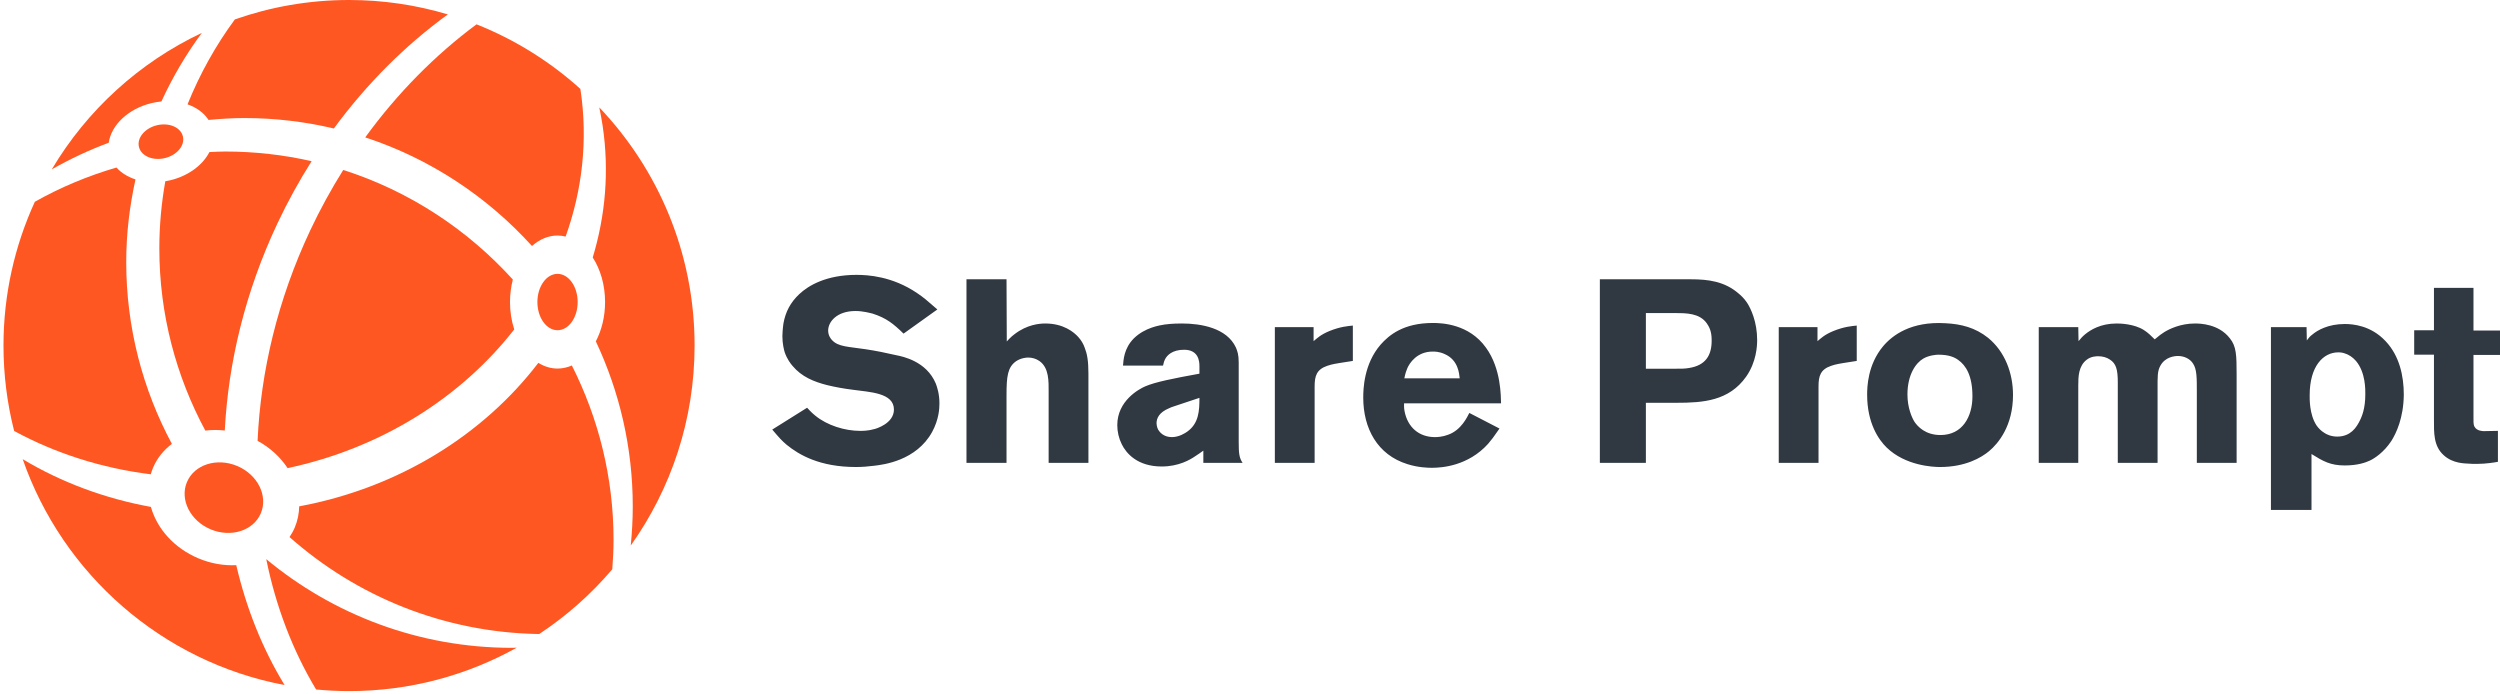
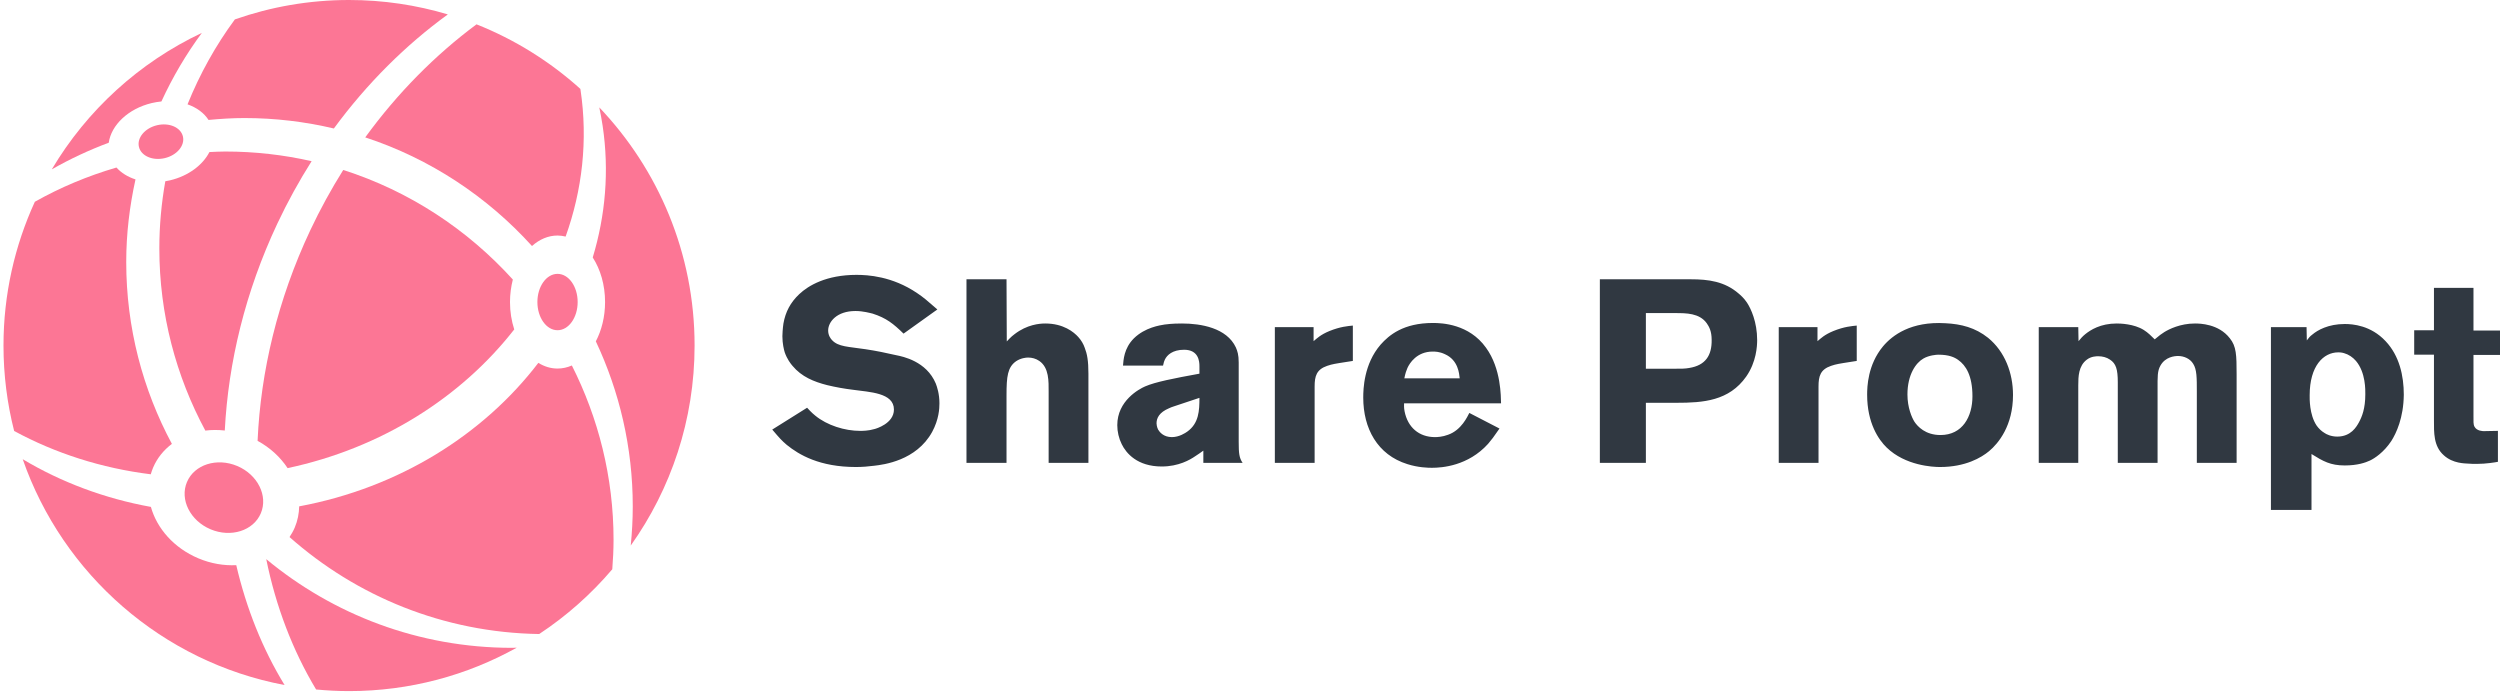
<svg xmlns="http://www.w3.org/2000/svg" width="573" height="159" viewBox="0 0 573 159" fill="none">
-   <path d="M83.712 31.488C98.567 36.36 111.671 45.056 121.933 56.386C123.624 54.872 125.628 53.984 127.786 53.984C128.42 53.984 129.038 54.076 129.64 54.222C133.439 43.619 134.789 32.196 133.054 20.582C133.044 20.51 133.024 20.442 133.014 20.37C126.081 14.121 118.038 9.083 109.216 5.578C99.795 12.571 91.138 21.284 83.712 31.488Z" fill="#FF5722" />
-   <path d="M47.795 27.49C50.511 27.235 53.251 27.057 56.035 27.057C63.09 27.057 69.944 27.895 76.521 29.45C84.123 19.104 92.999 10.308 102.643 3.302C95.47 1.161 87.87 0 79.999 0C70.828 0 62.027 1.577 53.835 4.445C49.434 10.404 45.797 16.949 42.983 23.916C45.059 24.64 46.754 25.875 47.795 27.49Z" fill="#FF5722" />
-   <path d="M38.995 41.325C38.624 41.413 38.255 41.485 37.888 41.545C37.006 46.542 36.52 51.675 36.52 56.926C36.52 72.048 40.365 86.252 47.061 98.694C48.505 98.507 50.004 98.507 51.52 98.674C52.326 83.054 56.218 66.871 63.571 51.241C65.926 46.231 68.562 41.469 71.422 36.944C65.058 35.495 58.434 34.729 51.628 34.729C50.409 34.729 49.207 34.799 48 34.852C46.483 37.814 43.192 40.326 38.995 41.325Z" fill="#FF5722" />
-   <path d="M78.671 38.956C75.927 43.343 73.386 47.95 71.111 52.79C63.629 68.696 59.742 85.168 59.038 101.041C61.94 102.619 64.277 104.802 65.918 107.293C87.547 102.686 105.762 91.007 117.865 75.502C117.244 73.587 116.891 71.468 116.891 69.23C116.891 67.417 117.131 65.684 117.543 64.073C107.13 52.575 93.795 43.79 78.671 38.956Z" fill="#FF5722" />
-   <path d="M35.086 107.189C36.023 104.972 37.531 103.145 39.398 101.739C32.737 89.317 28.932 75.135 28.932 60.053C28.932 53.544 29.71 47.226 31.056 41.122C29.287 40.552 27.779 39.618 26.691 38.396C20.114 40.318 13.84 42.947 7.987 46.245C3.387 56.282 0.8 67.437 0.8 79.201C0.8 85.961 1.652 92.52 3.245 98.782C12.662 103.889 23.28 107.311 34.556 108.707C34.701 108.196 34.875 107.69 35.086 107.189Z" fill="#FF5722" />
-   <path d="M127.786 84.472C126.22 84.472 124.733 84.003 123.389 83.169C110.851 99.55 91.541 111.778 68.574 116.056C68.538 117.701 68.222 119.342 67.557 120.915C67.228 121.691 66.816 122.409 66.359 123.093C81.644 136.641 101.63 144.985 123.584 145.32C129.85 141.182 135.489 136.177 140.335 130.477C140.507 128.248 140.626 126.002 140.626 123.727C140.626 109.339 137.14 95.791 131.07 83.768C130.033 84.222 128.93 84.472 127.786 84.472Z" fill="#FF5722" />
-   <path d="M61.024 128.154C63.222 138.981 67.075 149.091 72.451 158.031C74.938 158.264 77.453 158.4 80.001 158.4C93.952 158.4 107.05 154.781 118.435 148.449C118.074 148.453 117.721 148.483 117.362 148.483C95.939 148.481 76.322 140.833 61.024 128.154Z" fill="#FF5722" />
-   <path d="M45.446 127.961C39.856 125.6 35.951 121.099 34.585 116.183C23.948 114.257 13.993 110.508 5.205 105.249C14.408 131.674 37.208 151.721 65.226 157.01C60.177 148.754 56.466 139.465 54.15 129.536C51.321 129.674 48.337 129.183 45.446 127.961Z" fill="#FF5722" />
-   <path d="M34.779 23.621C35.523 23.444 36.263 23.328 36.993 23.256C39.555 17.686 42.656 12.418 46.266 7.538C31.913 14.306 19.928 25.254 11.872 38.819C16.024 36.44 20.393 34.406 24.928 32.709C25.484 28.682 29.387 24.905 34.779 23.621Z" fill="#FF5722" />
-   <path d="M159.2 79.201C159.2 58.035 150.88 38.823 137.354 24.614C137.651 26.008 137.912 27.418 138.126 28.846C139.671 39.2 138.762 49.404 135.856 59.012C137.605 61.716 138.682 65.294 138.682 69.23C138.682 72.602 137.89 75.709 136.564 78.234C141.97 89.716 145.029 102.523 145.029 116.058C145.029 119.093 144.86 122.086 144.563 125.045C153.766 112.103 159.2 96.291 159.2 79.201Z" fill="#FF5722" />
-   <path d="M48.253 121.31C52.928 123.286 58.091 121.643 59.784 117.639C61.477 113.635 59.058 108.786 54.383 106.81C49.707 104.833 44.544 106.476 42.852 110.48C41.159 114.485 43.577 119.333 48.253 121.31Z" fill="#FF5722" />
-   <path d="M127.786 75.687C130.334 75.687 132.4 72.796 132.4 69.228C132.4 65.661 130.334 62.769 127.786 62.769C125.237 62.769 123.171 65.661 123.171 69.228C123.171 72.796 125.237 75.687 127.786 75.687Z" fill="#FF5722" />
-   <path d="M37.782 36.238C40.565 35.575 42.419 33.35 41.923 31.27C41.428 29.189 38.769 28.041 35.986 28.704C33.203 29.368 31.349 31.592 31.845 33.673C32.341 35.753 34.999 36.902 37.782 36.238Z" fill="#FF5722" />
+   <path d="M83.712 31.488C98.567 36.36 111.671 45.056 121.933 56.386C123.624 54.872 125.628 53.984 127.786 53.984C128.42 53.984 129.038 54.076 129.64 54.222C133.439 43.619 134.789 32.196 133.054 20.582C133.044 20.51 133.024 20.442 133.014 20.37C126.081 14.121 118.038 9.083 109.216 5.578C99.795 12.571 91.138 21.284 83.712 31.488Z" fill="#fc7695" />
+   <path d="M47.795 27.49C50.511 27.235 53.251 27.057 56.035 27.057C63.09 27.057 69.944 27.895 76.521 29.45C84.123 19.104 92.999 10.308 102.643 3.302C95.47 1.161 87.87 0 79.999 0C70.828 0 62.027 1.577 53.835 4.445C49.434 10.404 45.797 16.949 42.983 23.916C45.059 24.64 46.754 25.875 47.795 27.49Z" fill="#fc7695" />
+   <path d="M38.995 41.325C38.624 41.413 38.255 41.485 37.888 41.545C37.006 46.542 36.52 51.675 36.52 56.926C36.52 72.048 40.365 86.252 47.061 98.694C48.505 98.507 50.004 98.507 51.52 98.674C52.326 83.054 56.218 66.871 63.571 51.241C65.926 46.231 68.562 41.469 71.422 36.944C65.058 35.495 58.434 34.729 51.628 34.729C50.409 34.729 49.207 34.799 48 34.852C46.483 37.814 43.192 40.326 38.995 41.325Z" fill="#fc7695" />
+   <path d="M78.671 38.956C75.927 43.343 73.386 47.95 71.111 52.79C63.629 68.696 59.742 85.168 59.038 101.041C61.94 102.619 64.277 104.802 65.918 107.293C87.547 102.686 105.762 91.007 117.865 75.502C117.244 73.587 116.891 71.468 116.891 69.23C116.891 67.417 117.131 65.684 117.543 64.073C107.13 52.575 93.795 43.79 78.671 38.956Z" fill="#fc7695" />
+   <path d="M35.086 107.189C36.023 104.972 37.531 103.145 39.398 101.739C32.737 89.317 28.932 75.135 28.932 60.053C28.932 53.544 29.71 47.226 31.056 41.122C29.287 40.552 27.779 39.618 26.691 38.396C20.114 40.318 13.84 42.947 7.987 46.245C3.387 56.282 0.8 67.437 0.8 79.201C0.8 85.961 1.652 92.52 3.245 98.782C12.662 103.889 23.28 107.311 34.556 108.707C34.701 108.196 34.875 107.69 35.086 107.189Z" fill="#fc7695" />
+   <path d="M127.786 84.472C126.22 84.472 124.733 84.003 123.389 83.169C110.851 99.55 91.541 111.778 68.574 116.056C68.538 117.701 68.222 119.342 67.557 120.915C67.228 121.691 66.816 122.409 66.359 123.093C81.644 136.641 101.63 144.985 123.584 145.32C129.85 141.182 135.489 136.177 140.335 130.477C140.507 128.248 140.626 126.002 140.626 123.727C140.626 109.339 137.14 95.791 131.07 83.768C130.033 84.222 128.93 84.472 127.786 84.472Z" fill="#fc7695" />
+   <path d="M61.024 128.154C63.222 138.981 67.075 149.091 72.451 158.031C74.938 158.264 77.453 158.4 80.001 158.4C93.952 158.4 107.05 154.781 118.435 148.449C118.074 148.453 117.721 148.483 117.362 148.483C95.939 148.481 76.322 140.833 61.024 128.154Z" fill="#fc7695" />
+   <path d="M45.446 127.961C39.856 125.6 35.951 121.099 34.585 116.183C23.948 114.257 13.993 110.508 5.205 105.249C14.408 131.674 37.208 151.721 65.226 157.01C60.177 148.754 56.466 139.465 54.15 129.536C51.321 129.674 48.337 129.183 45.446 127.961Z" fill="#fc7695" />
+   <path d="M34.779 23.621C35.523 23.444 36.263 23.328 36.993 23.256C39.555 17.686 42.656 12.418 46.266 7.538C31.913 14.306 19.928 25.254 11.872 38.819C16.024 36.44 20.393 34.406 24.928 32.709C25.484 28.682 29.387 24.905 34.779 23.621Z" fill="#fc7695" />
+   <path d="M159.2 79.201C159.2 58.035 150.88 38.823 137.354 24.614C137.651 26.008 137.912 27.418 138.126 28.846C139.671 39.2 138.762 49.404 135.856 59.012C137.605 61.716 138.682 65.294 138.682 69.23C138.682 72.602 137.89 75.709 136.564 78.234C141.97 89.716 145.029 102.523 145.029 116.058C145.029 119.093 144.86 122.086 144.563 125.045C153.766 112.103 159.2 96.291 159.2 79.201Z" fill="#fc7695" />
+   <path d="M48.253 121.31C52.928 123.286 58.091 121.643 59.784 117.639C61.477 113.635 59.058 108.786 54.383 106.81C49.707 104.833 44.544 106.476 42.852 110.48C41.159 114.485 43.577 119.333 48.253 121.31Z" fill="#fc7695" />
+   <path d="M127.786 75.687C130.334 75.687 132.4 72.796 132.4 69.228C132.4 65.661 130.334 62.769 127.786 62.769C125.237 62.769 123.171 65.661 123.171 69.228C123.171 72.796 125.237 75.687 127.786 75.687Z" fill="#fc7695" />
+   <path d="M37.782 36.238C40.565 35.575 42.419 33.35 41.923 31.27C41.428 29.189 38.769 28.041 35.986 28.704C33.203 29.368 31.349 31.592 31.845 33.673C32.341 35.753 34.999 36.902 37.782 36.238Z" fill="#fc7695" />
  <path d="M215.319 92.439C215.319 93.631 215.2 96.134 213.65 98.995C210.015 105.609 202.446 106.503 200.42 106.742C199.05 106.921 197.619 107.04 196.189 107.04C187.846 107.04 183.138 104.239 180.337 101.974C179.205 101.021 178.669 100.425 177 98.458L184.986 93.452C185.164 93.631 185.999 94.585 186.833 95.24C189.574 97.505 193.627 98.756 197.143 98.756C197.619 98.756 199.05 98.756 200.42 98.339C200.718 98.279 204.89 97.088 204.89 93.87C204.89 89.996 199.288 89.877 195.534 89.34C193.567 89.102 191.541 88.745 189.574 88.268C186.535 87.493 183.734 86.361 181.648 83.858C181.231 83.381 180.397 82.308 179.86 80.759C179.682 80.163 179.324 78.792 179.324 77.064C179.324 76.707 179.384 75.336 179.563 74.144C180.039 71.462 181.172 69.317 183.198 67.41C185.284 65.443 189.395 63 196.308 63C198.871 63 204.473 63.298 210.194 67.172C211.624 68.125 212.458 68.84 214.842 70.926L207.095 76.468C204.771 74.204 203.162 72.893 200.003 71.879C199.467 71.76 197.858 71.284 196.07 71.284C191.779 71.284 189.813 73.787 189.813 75.753C189.813 76.885 190.409 77.66 190.707 77.958C192.137 79.507 194.461 79.448 198.394 80.044C200.778 80.401 203.102 80.878 205.426 81.414C206.916 81.712 212.339 82.785 214.484 87.91C214.782 88.685 215.319 90.294 215.319 92.439ZM249.466 106.086H240.348V89.817C240.348 87.433 240.467 84.275 238.203 82.725C237.428 82.189 236.534 81.951 235.64 81.951C235.163 81.951 233.972 82.07 232.899 82.785C230.932 84.156 230.694 86.301 230.694 90.592V106.086H221.516V64.013H230.694L230.753 78.256C230.932 78.077 231.707 77.183 232.541 76.587C235.402 74.382 238.262 74.144 239.573 74.144C243.745 74.144 246.129 76.111 247.142 77.243C247.797 77.958 248.334 78.852 248.632 79.746C249.168 81.117 249.466 82.666 249.466 85.646V106.086ZM284.805 106.086H275.806V103.285C275.151 103.762 274.555 104.179 273.899 104.596C272.767 105.371 270.145 106.921 266.271 106.921C260.67 106.921 258.107 103.881 257.094 101.795C256.438 100.484 256.081 98.935 256.081 97.445C256.081 91.843 261.087 89.162 262.457 88.566C264.781 87.553 269.013 86.718 274.912 85.646V83.917C274.912 82.845 274.734 80.163 271.396 80.163C268.715 80.163 267.463 81.414 266.986 82.427C266.867 82.666 266.688 83.143 266.569 83.798H257.392C257.511 82.547 257.571 79.865 259.895 77.541C262.457 75.038 265.854 74.561 266.927 74.382C268.715 74.144 270.205 74.144 270.92 74.144C275.27 74.144 281.17 75.157 283.256 79.627C283.613 80.461 283.911 81.295 283.911 83.083V101.259C283.911 103.941 284.03 104.954 284.805 106.086ZM274.912 91.188L269.013 93.154C268.655 93.274 268.298 93.393 267.94 93.572C265.675 94.525 265.079 95.836 265.079 97.028C265.079 97.207 265.139 97.862 265.437 98.458C265.795 99.054 266.688 100.186 268.595 100.186C270.264 100.186 271.694 99.233 272.111 98.935C274.793 97.028 274.912 94.108 274.912 91.188ZM310.073 82.725L307.033 83.202C306.735 83.262 305.305 83.441 304.173 83.858C301.73 84.692 301.312 86.242 301.312 88.566V106.086H292.195V74.978H301.074V78.196C301.849 77.541 302.683 76.707 304.709 75.872C307.212 74.859 308.94 74.74 310.073 74.621V82.725ZM344.041 92.439H321.813C321.813 92.737 321.753 93.452 321.932 94.287C322.647 97.922 325.209 100.186 328.904 100.186C329.441 100.186 330.632 100.127 331.884 99.65C334.983 98.577 336.353 95.419 336.771 94.644L343.683 98.22C342.432 100.067 341.777 100.902 341.061 101.736C336.473 106.801 330.513 107.218 328.189 107.218C327.236 107.218 325.031 107.159 322.587 106.384C315.674 104.239 312.456 98.16 312.456 91.128C312.456 89.221 312.576 83.441 316.449 78.971C318.356 76.826 321.634 74.025 328.428 74.025C330.513 74.025 336.711 74.263 340.585 79.686C344.101 84.513 343.981 90.949 344.041 92.439ZM334.566 86.718C334.446 85.705 334.268 82.547 331.169 81.176C329.917 80.58 328.904 80.58 328.368 80.58C324.733 80.58 323.064 83.262 322.587 84.335C322.349 84.871 322.111 85.526 321.872 86.718H334.566ZM402.741 77.958C402.741 79.329 402.562 82.964 400.238 86.301C396.305 91.903 390.345 92.32 384.267 92.32H377.235V106.086H366.687V64.013H387.544C391.537 64.013 395.292 64.49 398.51 67.291C398.927 67.648 399.702 68.304 400.417 69.376C401.311 70.747 402.741 73.787 402.741 77.958ZM392.312 77.898C392.312 75.872 391.716 74.859 391.18 74.084C389.511 71.76 386.472 71.76 383.969 71.76H377.235V84.513H383.611C385.459 84.513 386.233 84.513 387.187 84.335C390.882 83.739 392.372 81.474 392.312 77.898ZM425.565 82.725L422.526 83.202C422.228 83.262 420.798 83.441 419.665 83.858C417.222 84.692 416.805 86.242 416.805 88.566V106.086H407.687V74.978H416.567V78.196C417.341 77.541 418.176 76.707 420.202 75.872C422.705 74.859 424.433 74.74 425.565 74.621V82.725ZM461.381 90.532C461.381 97.564 458.044 101.617 455.898 103.405C454.111 104.894 450.475 107.04 444.635 107.04C443.026 107.04 436.709 106.742 432.418 102.57C430.571 100.782 427.949 96.968 427.949 90.473C427.949 88.685 428.068 83.619 431.584 79.388C433.73 76.826 438.02 73.608 445.887 74.084C449.522 74.263 452.74 75.097 455.66 77.422C459.534 80.58 461.381 85.526 461.381 90.532ZM452.084 90.83C452.084 86.122 450.595 83.739 448.807 82.487C447.972 81.891 446.721 81.295 444.278 81.295C443.86 81.295 442.132 81.414 440.821 82.189C439.153 83.143 437.186 85.824 437.186 90.413C437.186 93.452 438.199 95.717 438.795 96.67C439.51 97.743 441.298 99.71 444.754 99.71C449.82 99.71 452.084 95.478 452.084 90.83ZM512.632 106.086H503.514V89.758C503.514 86.54 503.514 84.692 502.679 83.381C501.964 82.189 500.534 81.593 499.223 81.593C498.448 81.593 496.303 81.772 495.171 83.798C494.455 85.05 494.515 86.361 494.515 89.162V106.086H485.397V87.612C485.397 84.632 484.98 83.321 483.609 82.427C482.835 81.891 481.881 81.653 480.928 81.653C480.511 81.653 479.319 81.653 478.306 82.427C476.399 83.858 476.339 86.301 476.339 88.327V106.086H467.281V74.978H476.339L476.399 78.196C476.935 77.541 477.293 77.124 477.948 76.587C479.14 75.634 481.404 74.144 485.159 74.144C485.874 74.144 489.092 74.204 491.357 75.634C492.31 76.23 493.085 77.004 493.86 77.779C494.992 76.826 495.409 76.528 496.065 76.111C497.137 75.455 499.7 74.144 503.097 74.144C504.169 74.144 508.52 74.204 511.082 77.541C512.572 79.388 512.632 81.355 512.632 85.824V106.086ZM550.95 90.473C550.891 95.776 549.222 99.293 548.09 101.08C546.362 103.702 544.216 105.073 543.203 105.55C542.19 106.027 540.343 106.682 537.423 106.682C534.145 106.682 532.476 105.729 529.795 104.06V116.873H520.498V74.978H528.662L528.722 78.018C529.199 77.422 529.377 77.124 530.033 76.647C531.165 75.694 533.609 74.263 537.423 74.263C539.21 74.263 543.382 74.561 546.779 78.196C549.937 81.534 550.95 86.122 550.95 90.473ZM542.13 90.353C542.13 89.46 542.25 85.407 539.985 82.725C539.27 81.891 538.316 81.236 537.244 80.938C536.648 80.759 536.171 80.759 535.933 80.759C532.536 80.759 529.377 83.858 529.377 90.592C529.377 91.247 529.258 95.002 530.986 97.564C531.463 98.22 532.059 98.816 532.774 99.233C533.191 99.531 534.264 100.067 535.694 100.067C538.853 100.067 540.104 97.803 540.641 96.849C541.356 95.538 542.13 93.691 542.13 90.353ZM573 81.355H566.921V95.3C566.921 96.551 566.862 97.266 567.16 97.803C567.696 98.816 569.126 98.816 569.305 98.816C570.378 98.816 571.451 98.756 572.523 98.756V105.848C571.927 105.967 569.782 106.325 567.696 106.325C567.041 106.325 566.385 106.325 565.789 106.265C564.955 106.205 562.214 106.265 560.128 104.358C557.744 102.272 557.863 99.114 557.863 96.253V81.295H553.334V75.694H557.863V65.98H566.921V75.753H573V81.355Z" fill="#303841" />
</svg>
